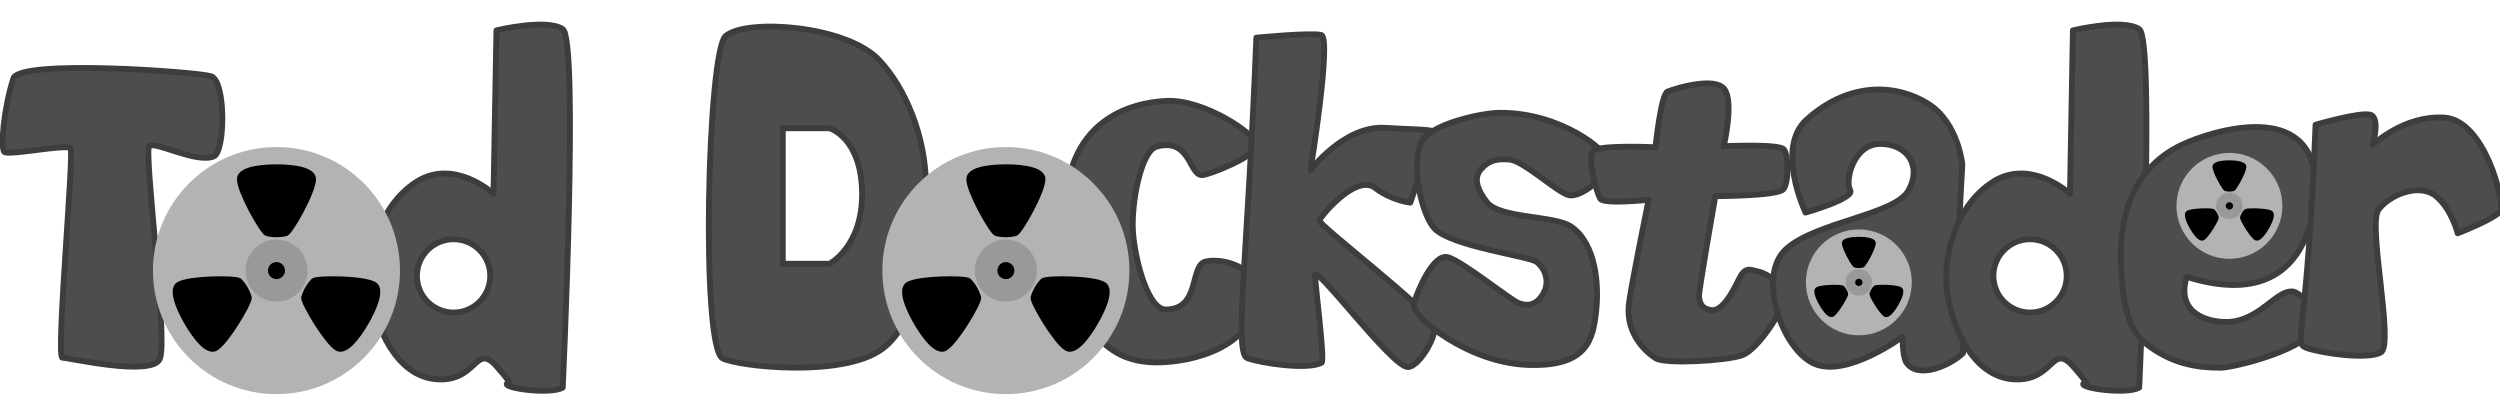
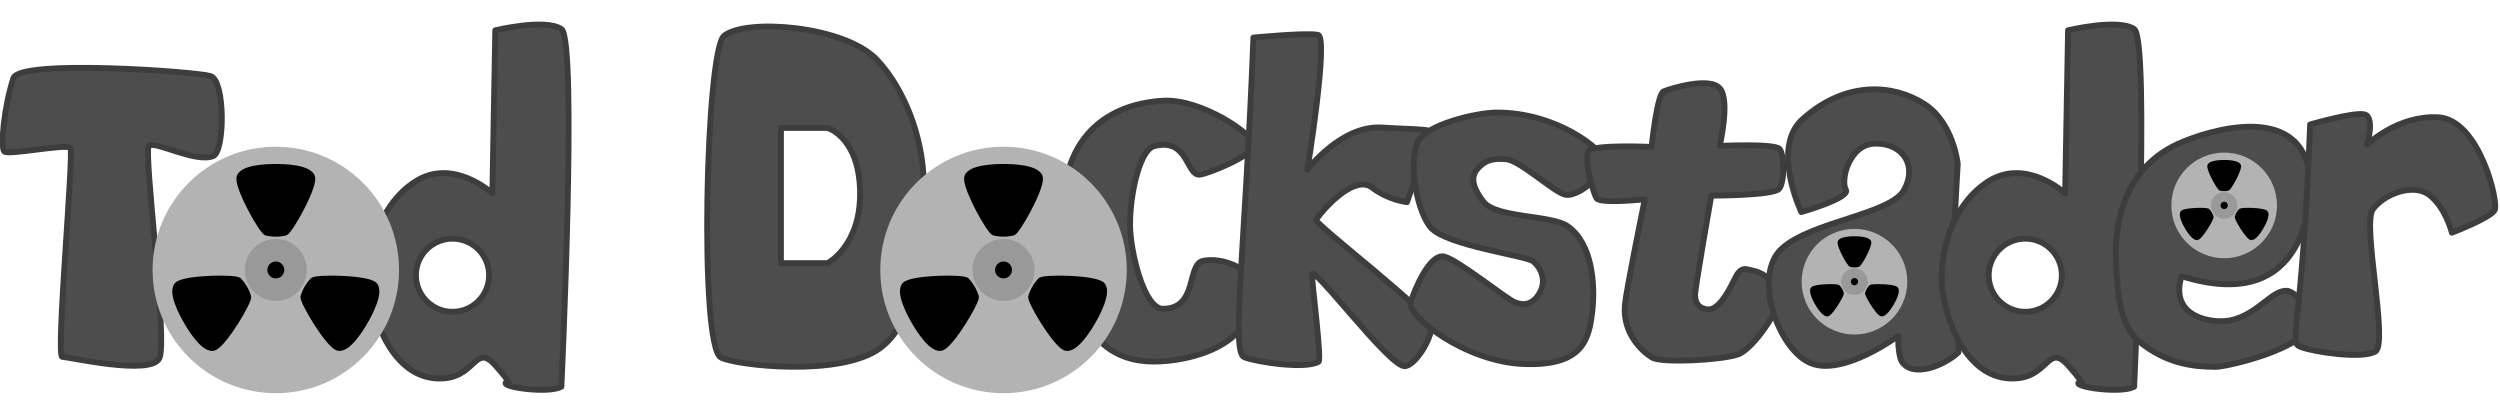
- <svg xmlns="http://www.w3.org/2000/svg" xmlns:xlink="http://www.w3.org/1999/xlink" width="100%" height="100%" viewBox="0,0,425,70">
+ <svg xmlns="http://www.w3.org/2000/svg" xmlns:xlink="http://www.w3.org/1999/xlink" width="100%" height="100%" viewBox="0,0,426,70">
  <defs>
    <style type="text/css">
      .letter {
        fill:#4d4d4d;
        stroke:#3d3d3d;
        stroke-width:1;
        stroke-linejoin:round;
        stroke-linecap:round;
      }
    </style>
    <path id="reel_inner" d="m 50,8 C 52,8 65,8 65,13 65,18 56,34 54,35 Q 50,36 46,35 C 44,34 35,18 35,13 35,8 48,8 50,8 z" style="fill:#000000;stroke:#000000;stroke-width:2;" />
    <g id="reel">
      <circle cx="50" cy="50" r="50" stroke-width="0" fill="#b3b3b3" />
      <circle cx="50" cy="50" r="8" stroke="#999999" stroke-width="3%" fill="#000000" />
      <g id="tape_reel">
        <use xlink:href="#reel_inner" />
        <use xlink:href="#reel_inner" transform="rotate(-120 50 50)" />
        <use xlink:href="#reel_inner" transform="rotate(-240 50 50)" />
      </g>
    </g>
    <g id="reel_cw">
      <use xlink:href="#reel" />
      <animateTransform attributeType="xml" attributeName="transform" type="rotate" from="0 50 50" to="360 50 50" dur="8s" repeatCount="indefinite" />
    </g>
    <g id="reel_ccw">
      <use xlink:href="#reel" />
      <animateTransform attributeType="xml" attributeName="transform" type="rotate" from="0 50 50" to="-360 50 50" dur="8s" repeatCount="indefinite" />
    </g>
    <g id="T">
      <path class="letter" d="M 2.273,13.336 C 0.699,18.161 0,25.205 0.758,25.836 1.515,26.468 11.364,24.447 11.996,25.205 c 0.631,0.758 -2.525,35.608 -1.389,35.608 1.136,0 15.026,3.246 16.541,0.253 1.515,-2.994 -2.778,-35.355 -1.768,-36.239 1.01,-0.884 7.923,2.976 10.954,1.768 C 38.311,25.806 38.417,13.714 35.86,12.957 33.304,12.199 3.351,10.028 2.273,13.336 z" />
    </g>
    <g id="R">
      <path class="letter" d="m 24.802,22.738 c 0,2.669 -2.164,4.833 -4.833,4.833 -2.669,0 -4.833,-2.164 -4.833,-4.833 0,-2.669 2.164,-4.833 4.833,-4.833 2.669,0 4.833,2.164 4.833,4.833 z M 3.059,7.674 C 2.437,9.613 0.231,58.103 1.941,61.411 c 4.173,0.054 9.46,1.958 12.486,-0.916 1.26,-0.729 -1.393,-18.913 -0.248,-20.159 1.145,-1.246 15.367,21.039 17.356,21.275 2.573,0.306 8.034,-1.852 8.228,-4.367 0.606,-7.826 -12.603,-20.043 -12.603,-20.043 0,0 9.494,-7.498 9.956,-14.888 C 37.578,14.924 34.305,6.703 23.682,5.78 13.059,4.856 3.681,5.735 3.059,7.674 z" />
    </g>
    <g id="L">
      <path class="letter" d="M 1.918,3.053 C 1.437,4.276 0.247,59.658 1.539,62.31 c 0.918,1.205 31.031,1.01 32.925,1.01 1.894,0 2.147,-16.704 0,-18.093 -2.147,-1.389 -21.328,4.546 -21.328,4.546 0,0 4.394,-43.258 2.525,-46.214 C 14.272,2.548 1.918,3.053 1.918,3.053 z" />
    </g>
    <g id="I">
      <path class="letter" d="M 3.85,7.382 C 2.713,8.265 2.713,14.958 3.597,15.715 4.481,16.473 7.259,16.347 7.259,16.347 L 7.007,53.344 c 0,0 -4.167,-1e-6 -5.177,1.01 -1.01,1.01 -1.894,8.118 -0.758,8.118 1.136,0 20.435,-0.126 22.329,-0.126 1.894,0 3.03,-8.497 0.884,-9.886 -2.147,-1.389 -5.177,0.126 -5.177,0.126 L 18.351,16.599 c 0,0 3.283,0.884 4.924,0.126 C 24.917,15.968 25.8,7.382 24.411,6.371 23.022,5.361 3.85,7.382 3.85,7.382 z" />
    </g>
    <g id="D">
      <path class="letter" d="m 13.071,21.804 0,23.036 7.946,0 c 0,0 5.714,-2.946 5.536,-12.232 C 26.375,23.321 21.018,21.804 21.018,21.804 z M 3.383,6.099 C 7.04,3.1 23.896,4.319 29.454,10.206 c 4.58,4.851 7.871,13.138 7.946,20.982 0.089,9.286 -0.625,23.125 -7.411,28.125 -6.786,5 -24.568,2.956 -27.143,1.607 C -0.903,58.956 0.263,8.656 3.383,6.099 z" />
    </g>
    <g id="C">
      <path class="letter" d="m 23.991,23.161 c 1.136,0 9.312,-4.067 9.312,-6.34 0,-2.273 -8.935,-9.864 -15.373,-9.47 C 11.743,7.729 0.374,11.52 0.758,32.352 1.263,59.752 10.407,63.071 16.289,63.071 c 5.882,0 17.015,-3.193 17.015,-14.81 0,-5.458 -5.719,-7.508 -8.681,-6.692 -2.811,0.774 -0.818,10.228 -6.819,10.228 -3.03,0 -5.245,-10.692 -5.556,-16.541 -0.331,-6.229 1.389,-17.299 4.041,-18.183 5.761,-1.92 5.462,6.088 7.702,6.088 z" />
    </g>
    <g id="B">
      <path class="letter" d="m 24.688,47.1 c 0,3.723 -3.018,6.741 -6.741,6.741 -3.723,0 -6.741,-3.018 -6.741,-6.741 0,-3.723 3.018,-6.741 6.741,-6.741 3.723,0 6.741,3.018 6.741,6.741 z M 24.56,21.407 c 0,2.669 -2.164,4.833 -4.833,4.833 -2.669,0 -4.833,-2.164 -4.833,-4.833 0,-2.669 2.164,-4.833 4.833,-4.833 2.669,0 4.833,2.164 4.833,4.833 z M 2.817,6.343 C 2.195,8.282 -0.011,56.772 1.7,60.08 c 1.212,2.343 19.002,1.102 23.608,-0.08 4.538,-1.165 11.036,-5.518 11.814,-15.576 0.606,-7.826 -7.805,-13.856 -7.805,-13.856 0,0 6.085,-2.068 6.546,-9.458 C 36.326,13.719 34.064,5.372 23.441,4.449 12.818,3.525 3.44,4.404 2.817,6.343 z" />
    </g>
+     <g id="A">
+       <path class="letter" d="M 23.75,5.219 C 20.812,5.194 15.536,5.755 13.781,6.594 11.441,7.712 0.027,60.864 0.75,62 c 0.723,1.136 7.701,3.274 9.25,2.5 1.549,-0.774 3.821,-17.56 4.75,-18.438 0.929,-0.878 9.769,-1.151 10.75,-0.531 0.981,0.619 3.902,14.227 5.812,15.156 C 33.223,61.617 42.209,58.67 43.5,56.656 44.791,54.643 26.668,6.037 25.688,5.469 25.442,5.327 24.729,5.227 23.75,5.219 z m -3.875,19.312 c 0.826,-0.155 4.88,11.818 4.312,12.438 -0.568,0.619 -6.965,1.181 -7.688,0.406 -0.723,-0.774 2.756,-12.741 3.375,-12.844 z" />
+     </g>
    <g id="y">
      <path class="letter" d="m 0.502,19.768 c -0.211,1.889 15.677,33.392 14.92,36.902 -1.476,6.847 -7.52,-2.238 -9.03,-1.225 -1.751,1.175 -2.669,8.597 -1.084,10.194 2.045,2.062 19.525,4.873 23.682,0.716 4.157,-4.157 5.529,-23.381 5.529,-23.381 0,0 2.262,-22.263 -0.047,-24.573 -2.309,-2.309 -8.86,-1.538 -9.813,0.395 -0.953,1.933 -2.055,30.436 -2.055,30.436 0,0 -5.825,-31.472 -7.182,-32.745 -1.701,-1.595 -14.71,1.391 -14.92,3.28 z" />
    </g>
    <g id="w">
      <path class="letter" d="m 0.502,20.768 c -0.211,1.889 12.498,40.755 15.34,43.089 1.906,1.083 4.144,2.361 7.128,-0.163 4.157,-4.157 6.333,-19.845 6.333,-19.845 0,0 0.561,19.993 4,20.346 3.418,0.35 5.096,-0.941 7.114,-3.123 2.577,-2.787 7.533,-38.602 7.037,-39.911 -1.099,-2.905 -6.435,-3.771 -7.862,-3.253 -1.749,0.636 -3.006,24.664 -3.006,24.664 0,0 -3.217,-17.747 -6.114,-24.053 -2.309,-2.309 -8.86,-0.654 -9.813,1.279 -0.953,1.933 -2.055,30.436 -2.055,30.436 0,0 -1.825,-31.472 -3.182,-32.745 -1.701,-1.595 -14.71,1.391 -14.92,3.28 z" />
    </g>
    <g id="v">
      <path class="letter" d="m 0.502,19.768 c -0.211,1.889 16.498,40.755 19.34,43.089 1.906,1.083 4.144,2.361 7.128,-0.163 5.265,-6.132 10.367,-40.139 7.502,-44.292 -2.309,-2.309 -8.86,-1.538 -9.813,0.395 -0.953,1.933 -2.055,30.436 -2.055,30.436 0,0 -5.825,-31.472 -7.182,-32.745 -1.701,-1.595 -14.71,1.391 -14.92,3.28 z" />
+     </g>
+     <g id="u">
+       <path class="letter" d="m 2.379,20.309 c 0.73,-2.009 8.344,-1.749 9.731,0 1.387,1.749 -3.904,24.735 -1.752,28.397 2.196,3.737 7.831,2.301 8.761,-10e-7 2.044,-5.055 -0.584,-25.257 1.46,-28.397 1.796,-2.411 9.383,-1.668 9.815,0 1.46,5.18 -2.555,32.412 -1.606,32.558 0.949,0.146 2.19,-1.752 2.628,-0.803 0.438,0.949 0.949,7.447 -0.511,8.323 -1.46,0.876 -8.292,0.126 -9.377,-2.044 0,0 -5.549,3.504 -9.345,2.409 C 8.387,59.657 2.744,56.883 1.43,53.671 0.116,50.458 1.649,22.319 2.379,20.309 z" />
    </g>
    <g id="t">
      <path class="letter" d="m 23.125,15.125 c 1.704,2.158 -0.089,9.732 -0.089,9.732 0,0 9.411,-0.446 10.214,0.536 0.804,0.982 0.893,5.625 -0.089,6.786 -0.982,1.161 -11.554,1.161 -11.554,1.161 0,0 -2.857,16.161 -2.768,17.054 0.089,0.893 0.268,2.054 2.054,2.321 1.786,0.268 3.482,-2.679 4.643,-5.089 1.161,-2.411 1.875,-1.786 3.482,-1.429 1.607,0.357 4.286,2.321 4.286,4.375 0,2.054 -4.501,8.884 -7.143,9.821 C 23.393,61.375 13.125,61.911 11.518,60.929 9.911,59.946 6.472,56.93 6.875,52 c 0.193,-2.365 3.393,-18.036 3.393,-18.036 0,0 -7.589,0.804 -8.214,-0.179 -0.625,-0.982 -2.321,-7.054 -1.25,-8.125 C 1.875,24.589 11.429,25.036 11.429,25.036 c 0,0 0.926,-8.994 2.054,-9.464 C 14.61,15.102 21.421,12.967 23.125,15.125 z" />
    </g>
    <g id="s">
      <path class="letter" d="m 33.304,27.304 c 0,2.883 -4.554,6.25 -6.518,5.893 -1.964,-0.357 -7.683,-5.853 -10.179,-6.071 -2.495,-0.219 -3.607,0.327 -4.732,1.518 -1.125,1.19 -1.29,2.874 0.893,5.714 2.183,2.841 11.568,2.225 14.375,4.196 4.196,2.946 4.703,9.899 4.196,14.375 -0.536,4.732 -1.429,9.464 -11.607,9.107 C 9.554,61.679 -0.268,53.732 0.357,51.589 c 0.625,-2.143 3.304,-8.571 5.804,-7.857 2.5,0.714 10.446,7.143 11.964,7.768 1.518,0.625 3.125,0.446 4.286,-1.696 C 23.571,47.661 22.5,45.518 21.25,44.536 20,43.554 6.607,41.857 3.839,38.821 1.713,36.49 -0.089,28.643 1.518,24.357 2.692,21.227 11.652,19.206 14.911,19.179 c 10.446,-0.089 18.393,6.504 18.393,8.125 z" />
    </g>
    <g id="r">
      <path class="letter" d="m 3.646,21.209 c -1.387,36.125 -3.859,37.073 -1.548,37.933 2.312,0.86 10.332,2.063 12.644,0.773 2.312,-1.29 -2.265,-21.653 -0.415,-24.233 1.849,-2.58 6.888,-4.581 9.662,-2.431 2.774,2.15 3.812,6.407 3.812,6.407 0,0 6.517,-2.507 7.284,-3.827 0.767,-1.32 -2.613,-15.408 -9.548,-15.838 -6.935,-0.43 -12.181,4.656 -12.181,4.656 0,0 1.387,-4.731 -0.462,-5.161 -1.849,-0.43 -9.247,1.72 -9.247,1.72 z" />
    </g>
    <g id="p">
      <path class="letter" d="m 28.464,37.052 c 0,3.442 -2.79,6.232 -6.232,6.232 -3.442,0 -6.232,-2.79 -6.232,-6.232 0,-3.442 2.79,-6.232 6.232,-6.232 3.442,0 6.232,2.79 6.232,6.232 z M 3.538,16.495 C 2.072,18.215 1.242,62.601 2.614,64.529 c 2.092,2.939 13.856,0.924 13.856,0.924 1.1,-0.605 -0.104,-5.159 0,-12.008 0,0 8.153,5.817 13.233,2.584 5.081,-3.233 6.5,-21.44 6.5,-21.44 0,0 0.589,-15.322 -6.339,-19.479 -6.928,-4.157 -12.832,3.026 -12.832,3.026 0,0 0.503,-3.896 -0.897,-4.558 -1.456,-0.689 -12.598,2.918 -12.598,2.918 z" />
    </g>
    <g id="o">
      <path class="letter" d="m 28.825,42.186 c 0,4.561 -3.698,8.259 -8.259,8.259 -4.561,0 -8.259,-3.698 -8.259,-8.259 0,-4.561 3.698,-8.259 8.259,-8.259 4.561,0 8.259,3.698 8.259,8.259 z M 10.164,21.034 c 9.821,-3.661 19.018,-1.964 22.5,4.375 3.482,6.339 2.232,16.911 0.179,22.625 -2.054,5.714 -7.946,12.232 -14.375,11.607 -6.429,-0.625 -12.771,-6.593 -15.536,-9.375 C 0.116,47.433 3.567,23.493 10.164,21.034 z" />
    </g>
    <g id="n">
      <path class="letter" d="m 0.003,23.613 c -0.455,-0.911 3.839,-3.304 7.143,-3.304 3.304,0 3.571,3.75 3.571,3.75 0,0 8.25,-3.75 12.625,-3.75 4.375,0 5.357,3.661 5.357,3.661 0.828,1.491 0.98,2.761 1.339,9.643 0.118,1.611 1.795,25.113 0.179,26.054 -0.952,0.554 -10.113,0.554 -10.536,0.268 -2.225,-1.503 2.009,-25.614 1.786,-26.946 -0.282,-1.684 -2.991,-3.62 -4.643,-3.482 -1.652,0.138 -4.036,2.056 -4.143,3.661 -0.079,1.18 1.508,24.728 0.714,25.786 C 12.445,60.22 2.279,60.22 0.896,59.041 -0.456,57.889 3.035,29.683 2.861,29.327 1.921,27.416 0.003,23.613 0.003,23.613 z" />
    </g>
    <g id="m">
      <path class="letter" d="m 0.768,24.352 c -0.455,-0.911 3.839,-3.304 7.143,-3.304 3.304,0 3.571,3.75 3.571,3.75 0,0 6.25,-3.75 10.625,-3.75 4.375,0 5.357,3.661 5.357,3.661 2.868,-0.915 9.935,-6.005 12.857,-3.661 3.862,3.675 5.096,34.458 4.196,37.214 -0.88,2.696 -9.148,2.696 -10.054,2.696 -2.886,0 -1.821,-26.33 -1.821,-27.768 0,-1.125 -0.793,-2.817 -2.054,-2.679 -1.261,0.138 -1.889,2.432 -1.786,3.839 0.118,1.611 1.795,25.113 0.179,26.054 -0.952,0.554 -10.113,0.554 -10.536,0.268 -2.225,-1.503 2.098,-25.793 1.875,-27.125 -0.282,-1.684 -2.187,-3.531 -3.839,-3.393 -1.652,0.138 -2.929,2.145 -3.036,3.75 -0.079,1.18 1.508,24.728 0.714,25.786 C 13.209,60.959 3.044,60.959 1.661,59.781 0.308,58.628 3.8,30.422 3.625,30.066 2.686,28.155 0.768,24.352 0.768,24.352 z" />
+     </g>
+     <g id="l">
+       <path class="letter" d="M 6.498,8.386 C 7.593,7.583 16.719,6.342 17.376,7.218 c 0.657,0.876 -4.454,43.826 -3.65,44.118 0.803,0.292 2.628,-1.314 3.066,-0.584 0.438,0.73 0.679,5.967 -2.044,8.104 C 10.068,62.527 3.14,60.188 1.606,57.03 -0.144,53.427 4.965,9.262 6.498,8.386 z" />
    </g>
    <g id="k">
      <path class="letter" d="m 3.578,6.404 c -1.387,36.125 -3.859,53.614 -1.548,54.474 2.312,0.86 10.332,2.063 12.644,0.773 0.578,-0.323 -1.042,-12.696 -1.117,-14.827 -0.075,-2.131 12.932,15.377 15.73,15.569 1.708,0.117 4.75,-4.605 4.617,-6.897 C 33.771,53.204 13.796,38.063 14.259,37.418 c 1.849,-2.58 6.762,-7.612 9.536,-5.461 2.774,2.15 5.959,2.493 5.959,2.493 0,0 3.383,-9.957 4.15,-11.277 0.767,-1.32 -1.5,-1.013 -8.435,-1.443 -6.935,-0.43 -12.687,7.181 -12.687,7.181 0,0 3.66,-22.535 1.811,-22.965 C 12.743,5.517 3.578,6.404 3.578,6.404 z" />
    </g>
    <g id="i">
      <path class="letter" d="m 2.844,27.362 c 0.981,-0.959 12.059,-1.009 13.456,0.384 1.397,1.393 0.053,32.369 -1.14,33.109 C 13.966,61.594 4.286,61.878 1.737,60.243 0.171,59.239 1.863,28.32 2.844,27.362 z" />
      <path class="letter" d="m 3.693,13.662 c -0.896,0.995 -1.469,7.448 -0.547,8.748 0.627,0.884 11.018,1.363 12.881,0.32 1.06,-0.594 2.394,-8.088 0.77,-9.084 -1.878,-1.153 -11.989,-1.222 -13.105,0.017 z" />
    </g>
    <g id="h">
      <path class="letter" d="m 3.173,3.79 c -1.31,23.329 -2.492,49.053 -0.924,59.119 12.008,1.847 12.711,-1.225 12.711,-1.225 0,0 -1.611,-29.656 -0.576,-32.525 1.036,-2.868 3.2,-4.25 5.509,-3.789 2.309,0.462 3.3,1.513 2.838,9.826 -0.462,8.313 -2.041,21.741 -1.084,24.017 0.895,2.129 10.088,2.202 11.881,0.843 1.487,-1.127 0.957,-33.127 -0.428,-35.898 -1.386,-2.771 -4.284,-5.462 -9.826,-5.462 -5.542,0 -9.364,3.822 -9.364,3.822 0,0 3.025,-17.419 2.229,-18.776 -0.831,-1.417 -11.917,-1.233 -12.966,0.047 z" />
    </g>
    <g id="g">
      <path class="letter" d="m 23.299,35.445 c 0,3.442 -2.79,6.232 -6.232,6.232 -3.442,0 -6.232,-2.79 -6.232,-6.232 0,-3.442 2.79,-6.232 6.232,-6.232 3.442,0 6.232,2.79 6.232,6.232 z m -0.513,-14.527 c 0,0 -6.674,-6.165 -13.14,-2.008 -6.466,4.157 -8.553,13.046 -7.725,18.829 0.83,5.797 4.317,14.251 11.245,14.713 6.928,0.462 6.466,-6.339 10.161,-2.182 3.695,4.157 3.521,6.881 -2.022,7.805 -5.542,0.924 -12.423,-6.023 -14.144,-5.161 -1.721,0.862 -5.534,7.2 -4.619,8.775 0.915,1.576 15.703,7.39 22.631,5.081 6.928,-2.309 8.648,-9.11 8.648,-9.11 0,0 2.898,-38.462 0.127,-40.309 -2.771,-1.847 -10.161,-2.309 -10.161,-2.309 z" />
    </g>
    <g id="e">
      <use xlink:href="#e_outline" />
      <use xlink:href="#reel_cw" transform="translate(10,26) scale(.18)" />
    </g>
    <g id="eccw">
      <use xlink:href="#e_outline" />
      <use xlink:href="#reel_ccw" transform="translate(10,26) scale(.18)" />
    </g>
    <g id="e_outline">
      <path class="letter" d="m 11.74,47.063 c -2.193,7.104 5.386,8.131 8.289,7.529 4.714,-0.977 7.096,-5.253 9.721,-5.043 1.066,0.085 4.368,2.956 3.914,5.616 -0.713,4.177 -14.083,7.347 -16.148,7.347 -3.823,0 -8.418,-0.562 -12.968,-4.293 -3.435,-2.817 -3.725,-8.745 -3.968,-13.072 -0.337,-5.995 0.726,-16.029 10.387,-20.554 4.93,-2.309 22.298,-7.926 22.698,6.778 0.045,1.665 0,22.571 -21.924,15.691 z" />
    </g>
    <g id="d">
      <path class="letter" d="m 21.339,46.899 c 0,3.442 -2.79,6.232 -6.232,6.232 -3.442,0 -6.232,-2.79 -6.232,-6.232 0,-3.442 2.79,-6.232 6.232,-6.232 3.442,0 6.232,2.79 6.232,6.232 z m 0.558,-13.956 c 0,0 -6.674,-6.165 -13.14,-2.008 -6.466,4.157 -8.553,13.046 -7.725,18.829 0.83,5.797 4.317,14.251 11.245,14.713 6.928,0.462 6.466,-6.339 10.161,-2.182 3.695,4.157 1.767,2.88 1.767,2.88 -0.875,0.802 7.289,1.938 9.458,0.721 0,0 2.771,-59.099 0,-60.946 -2.771,-1.847 -11.268,0.216 -11.268,0.216 z" />
    </g>
    <g id="c">
      <path class="letter" d="m 24.352,29.768 c 1.136,0 9.312,-3.245 9.312,-5.058 0,-1.813 -8.935,-7.87 -15.373,-7.555 -6.187,0.302 -17.557,3.327 -17.173,19.946 0.505,21.86 9.649,24.509 15.531,24.509 5.882,0 17.015,-2.548 17.015,-11.816 0,-4.354 -5.719,-5.99 -8.681,-5.339 -2.811,0.618 -0.818,8.16 -6.819,8.16 -3.03,0 -5.245,-8.53 -5.556,-13.197 -0.331,-4.969 1.389,-13.801 4.041,-14.506 5.761,-1.532 5.462,4.857 7.702,4.857 z" />
    </g>
+     <g id="b">
+       <path class="letter" d="m 13.969,8.031 c -1.269,0.055 -3.66,0.386 -8.625,0.312 -1.898,0.876 -4.761,48.321 -4.031,50 0.73,1.679 9.478,1.678 10.719,0.875 1.241,-0.803 -0.043,-1.832 0.688,-2.562 C 13.449,55.926 16.294,57.768 22.5,59.812 28.706,61.857 36.781,46.136 37,37.594 37.219,29.052 33.652,22.499 26.125,20.312 c -7.527,-2.187 -11.594,8.375 -11.594,8.375 0,0 2.262,-17.216 1.312,-19.406 -0.475,-1.095 -0.606,-1.305 -1.875,-1.25 z M 19.781,36 c 3.266,0 5.906,2.64 5.906,5.906 0,3.266 -2.64,5.938 -5.906,5.938 -3.266,0 -5.906,-2.671 -5.906,-5.938 C 13.875,38.64 16.515,36 19.781,36 z" />
+     </g>
    <g id="a">
      <use xlink:href="#a_outline" />
      <use xlink:href="#reel_cw" transform="translate(7,39) scale(.18)" />
    </g>
    <g id="accw">
      <use xlink:href="#a_outline" />
      <use xlink:href="#reel_ccw" transform="translate(7,39) scale(.18)" />
    </g>
    <g id="a_outline">
      <path class="letter" d="m 6.939,36.14 c 0,0 -5.212,-10.973 0.207,-15.831 7.504,-6.725 15.61,-5.877 20.69,-2.644 5.081,3.233 5.763,10.288 5.763,10.288 0,0 -1.479,24.017 -0.556,25.864 0.924,1.847 0.669,6.225 0.669,6.225 -2.243,2.132 -7.768,4.55 -9.692,1.499 -0.637,-1.283 -0.576,-4.297 -0.576,-4.297 0,0 -9.372,6.941 -14.914,4.632 -5.542,-2.309 -9.973,-14.92 -4.893,-19.539 5.081,-4.619 18.494,-5.797 20.804,-9.954 2.309,-4.157 -0.174,-7.919 -4.793,-7.919 -4.619,0 -6.038,6.339 -5.114,7.852 0.868,1.421 -7.597,3.822 -7.597,3.822 z" />
    </g>
+     <path class="letter" id="comma" d="M 2.117,53.379 C 2.409,52.211 4.98,51.815 6.06,52.284 8.25,53.233 8.834,55.131 8.688,56.591 8.534,58.132 6.425,62.067 3.942,61.921 1.46,61.775 0.876,61.337 1.022,60.607 1.168,59.876 1.387,58.854 2.117,58.927 2.847,59 3.577,59.438 3.869,58.343 4.161,57.248 2.482,57.978 1.898,56.737 1.314,55.496 2.117,53.379 2.117,53.379 z" />
  </defs>
  <use xlink:href="#T" />
  <use xlink:href="#d" transform="translate(62,0)" />
  <use xlink:href="#D" transform="translate(120,0)" />
  <use xlink:href="#c" transform="translate(180,0)" />
  <use xlink:href="#k" transform="translate(210,0)" />
  <use xlink:href="#s" transform="translate(240,0)" />
  <use xlink:href="#t" transform="translate(270,0)" />
  <use xlink:href="#a" transform="translate(300,0)" />
  <use xlink:href="#d" transform="translate(330,0)" />
  <use xlink:href="#eccw" transform="translate(360,0)" />
  <use xlink:href="#r" transform="translate(390,0)" />
  <use xlink:href="#reel_cw" transform="translate(26,25) scale(.42)" />
  <use xlink:href="#reel_ccw" transform="translate(150,25) scale(.42)" />
</svg>
